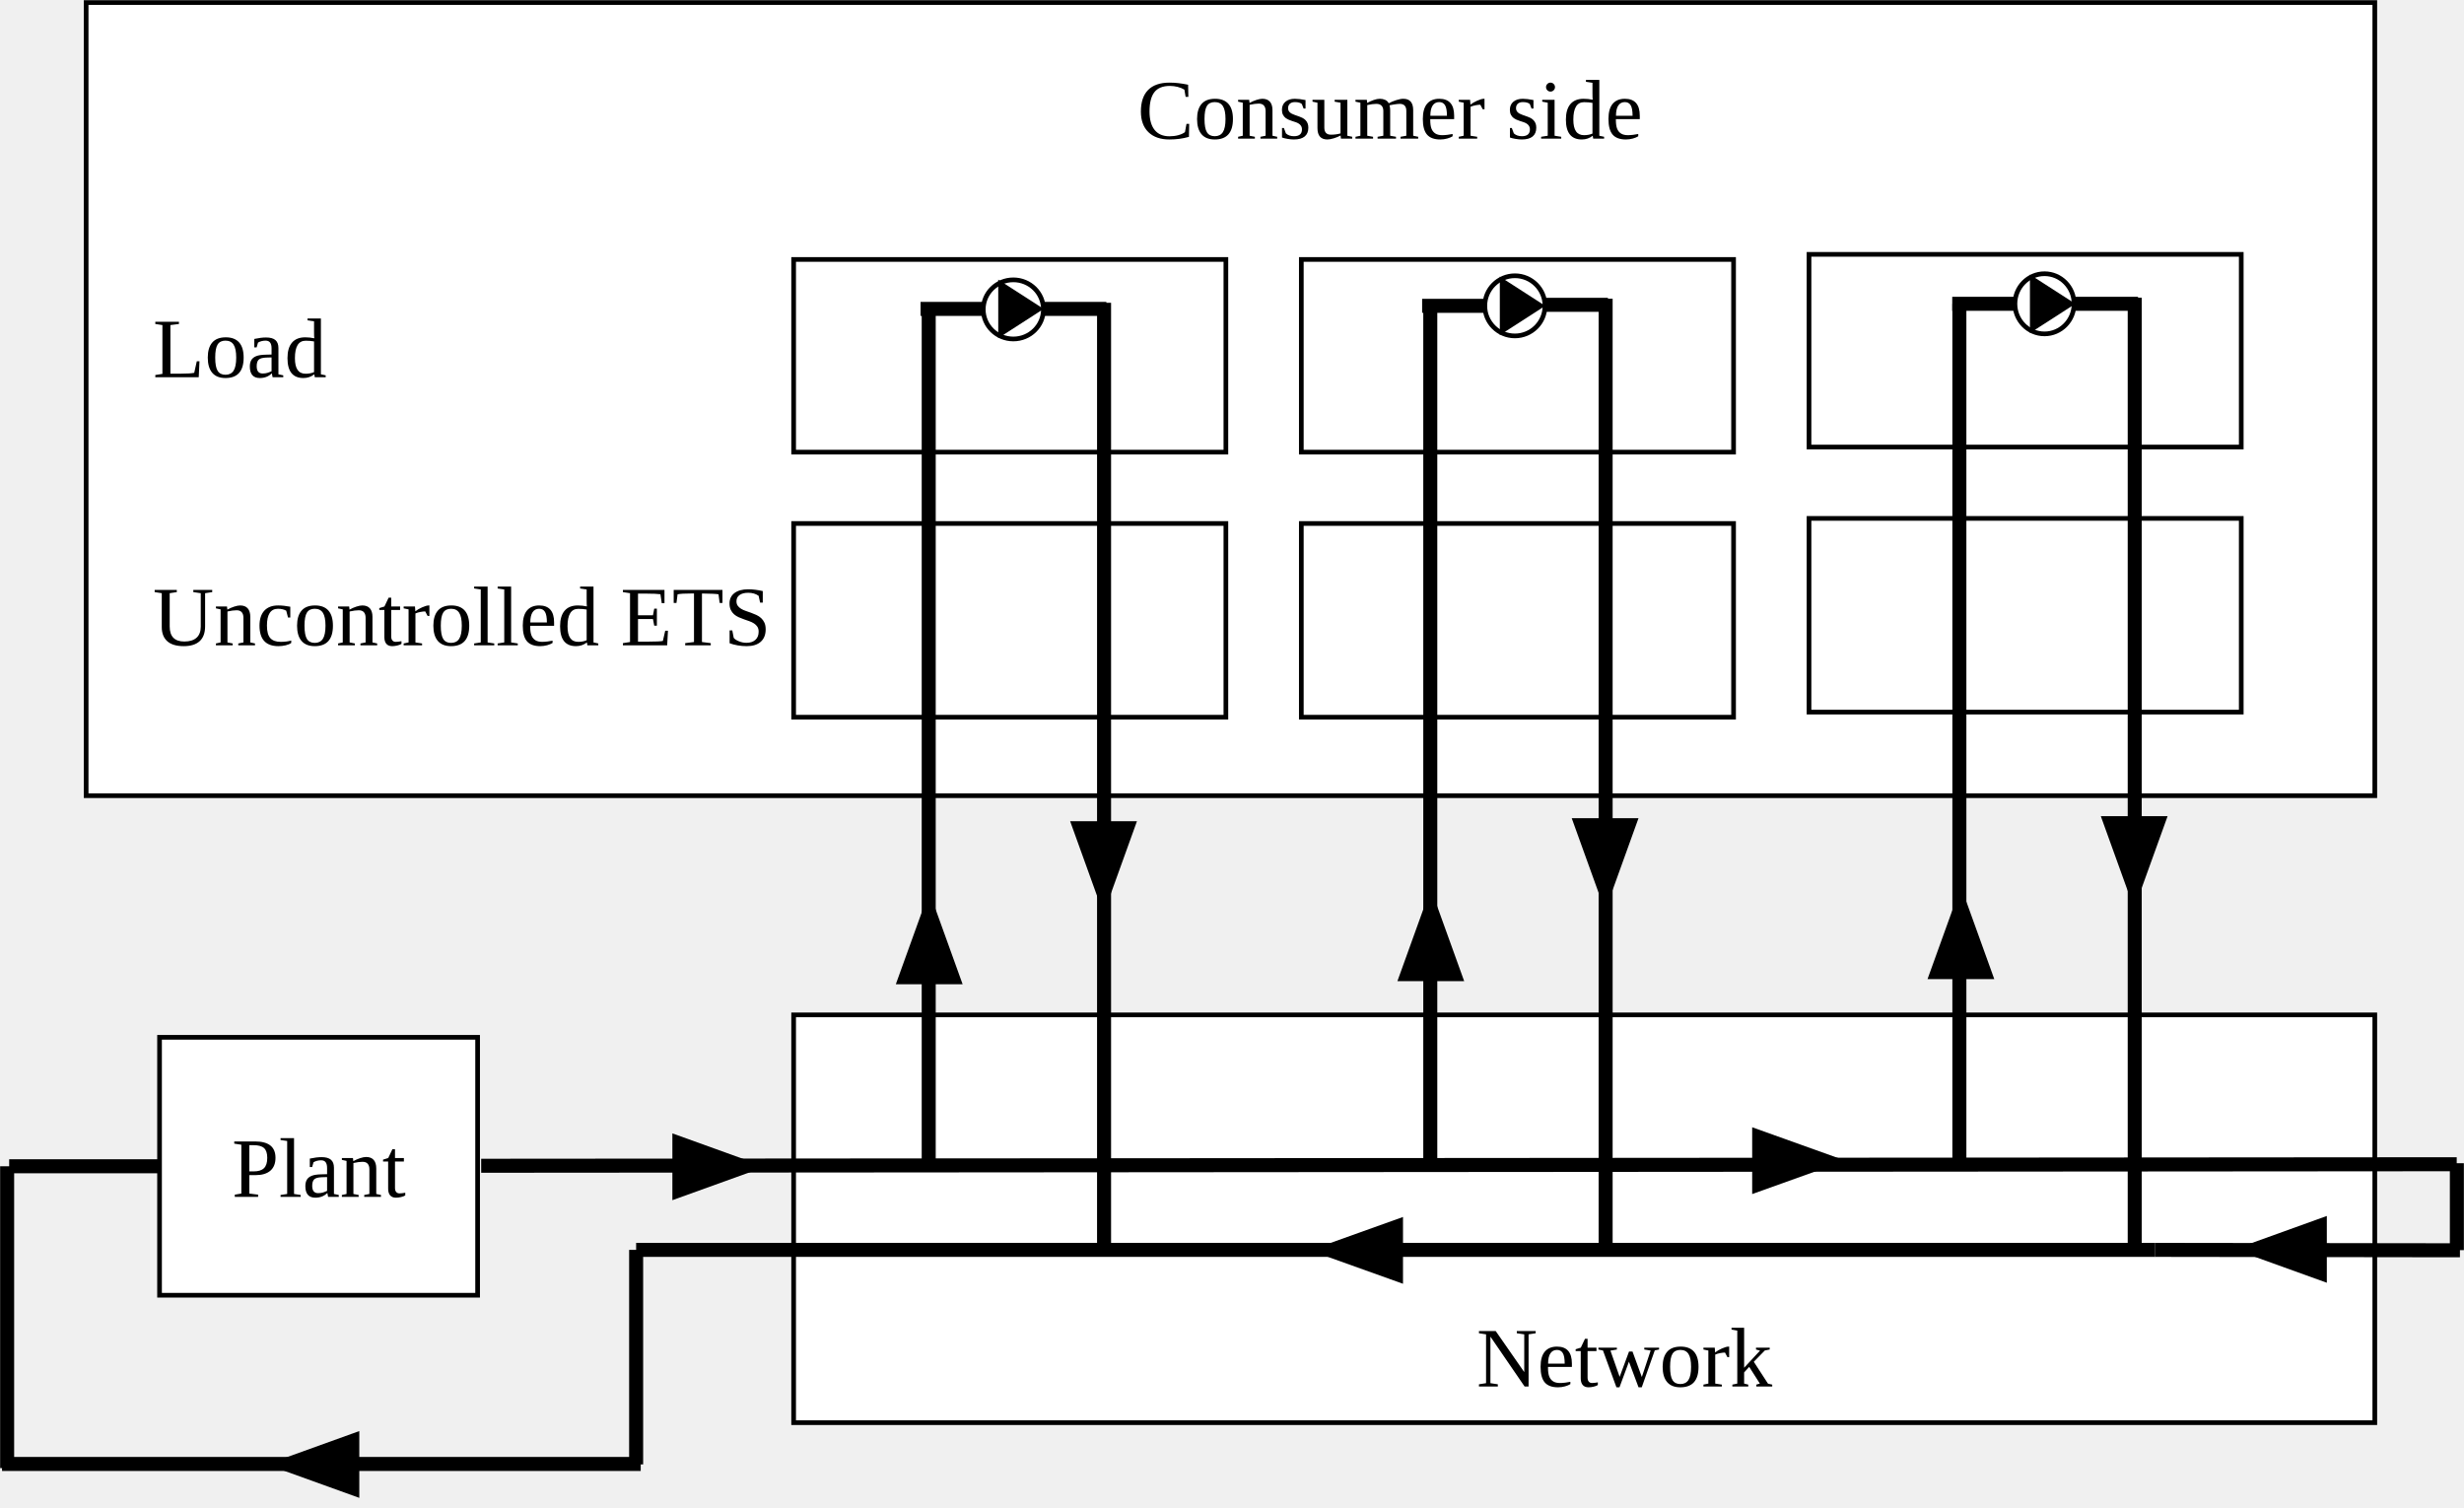
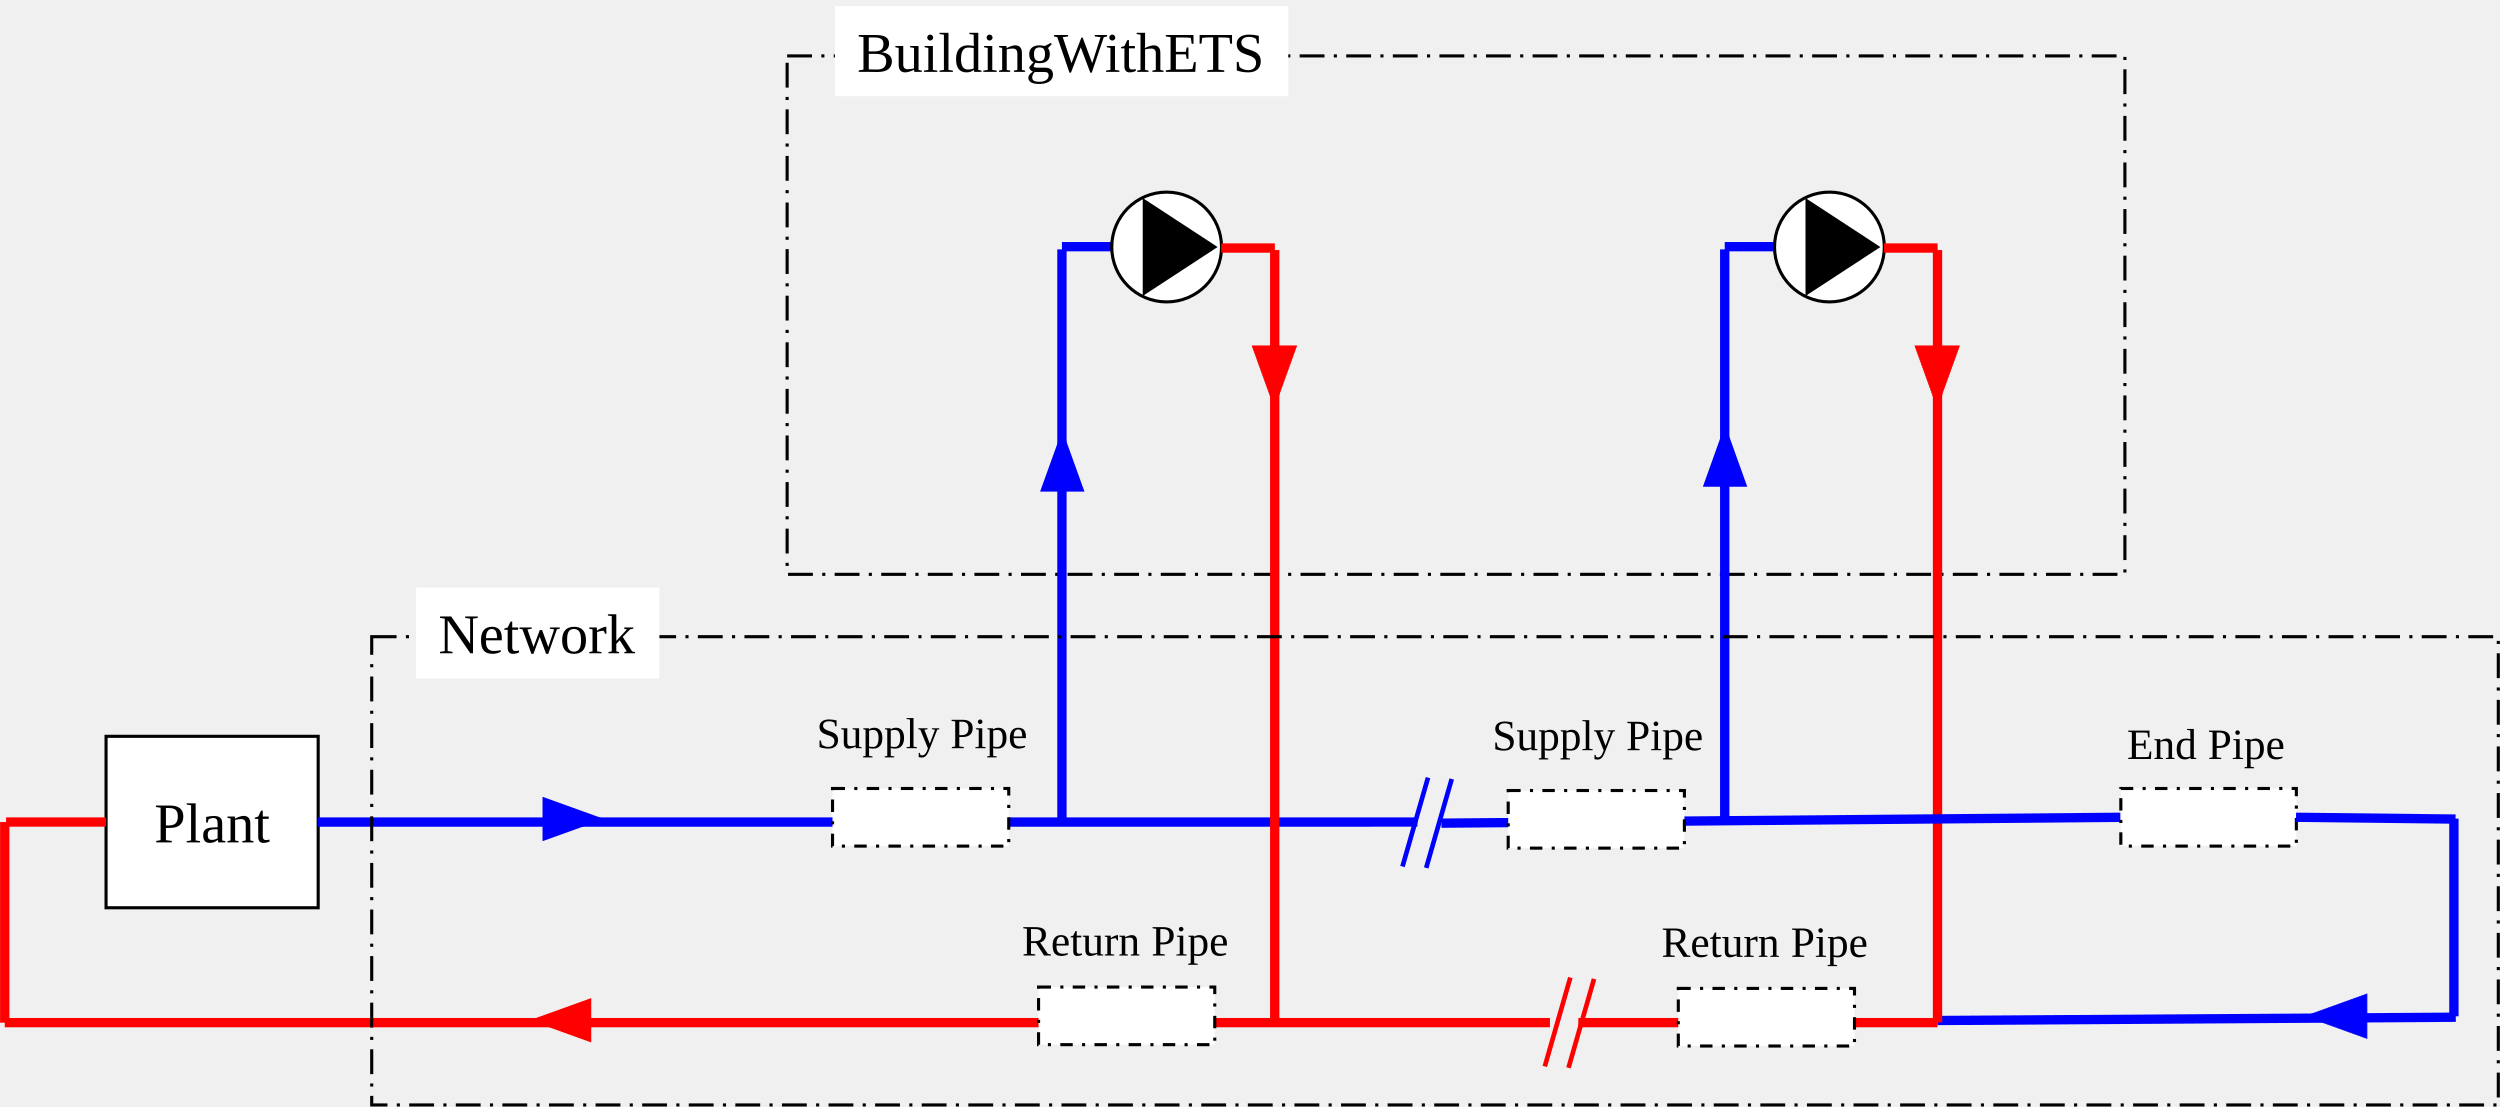
- <svg xmlns="http://www.w3.org/2000/svg" width="2417" height="1479" overflow="hidden">
+ <svg xmlns="http://www.w3.org/2000/svg" width="3689" height="1633" overflow="hidden">
  <defs>
    <clipPath id="clip0">
-       <rect x="399" y="243" width="2417" height="1479" />
+       <rect x="222" y="565" width="3689" height="1633" />
    </clipPath>
    <clipPath id="clip1">
-       <rect x="1028" y="1345" width="153" height="85" />
+       <rect x="992" y="1731" width="152" height="86" />
    </clipPath>
    <clipPath id="clip2">
-       <rect x="1028" y="1345" width="153" height="85" />
+       <rect x="992" y="1731" width="152" height="86" />
    </clipPath>
    <clipPath id="clip3">
-       <rect x="1028" y="1345" width="153" height="85" />
+       <rect x="992" y="1731" width="152" height="86" />
    </clipPath>
    <clipPath id="clip4">
-       <rect x="1268" y="1086" width="86" height="153" />
+       <rect x="1747" y="1168" width="86" height="153" />
    </clipPath>
    <clipPath id="clip5">
-       <rect x="1268" y="1087" width="85" height="152" />
+       <rect x="1747" y="1169" width="85" height="152" />
    </clipPath>
    <clipPath id="clip6">
-       <rect x="1268" y="1087" width="85" height="152" />
+       <rect x="1747" y="1169" width="85" height="152" />
    </clipPath>
    <clipPath id="clip7">
-       <rect x="1438" y="1017" width="86" height="154" />
+       <rect x="2060" y="1044" width="86" height="153" />
    </clipPath>
    <clipPath id="clip8">
-       <rect x="1438" y="1017" width="86" height="154" />
+       <rect x="2060" y="1044" width="86" height="153" />
    </clipPath>
    <clipPath id="clip9">
-       <rect x="1438" y="1017" width="86" height="154" />
+       <rect x="2060" y="1044" width="86" height="153" />
    </clipPath>
    <clipPath id="clip10">
-       <rect x="2086" y="1338" width="154" height="87" />
+       <rect x="3592" y="2021" width="154" height="86" />
    </clipPath>
    <clipPath id="clip11">
-       <rect x="2086" y="1338" width="154" height="87" />
+       <rect x="3592" y="2021" width="154" height="86" />
    </clipPath>
    <clipPath id="clip12">
-       <rect x="2086" y="1338" width="154" height="87" />
+       <rect x="3592" y="2021" width="154" height="86" />
    </clipPath>
    <clipPath id="clip13">
-       <rect x="1653" y="1426" width="154" height="87" />
+       <rect x="973" y="2028" width="153" height="86" />
    </clipPath>
    <clipPath id="clip14">
-       <rect x="1653" y="1426" width="154" height="87" />
+       <rect x="973" y="2028" width="153" height="86" />
    </clipPath>
    <clipPath id="clip15">
-       <rect x="1653" y="1426" width="154" height="87" />
+       <rect x="973" y="2028" width="153" height="86" />
    </clipPath>
    <clipPath id="clip16">
-       <rect x="2559" y="1425" width="153" height="87" />
+       <rect x="2724" y="1160" width="87" height="155" />
    </clipPath>
    <clipPath id="clip17">
-       <rect x="2559" y="1425" width="153" height="87" />
+       <rect x="2725" y="1161" width="85" height="153" />
    </clipPath>
    <clipPath id="clip18">
-       <rect x="2559" y="1425" width="153" height="87" />
+       <rect x="2725" y="1161" width="85" height="153" />
    </clipPath>
    <clipPath id="clip19">
-       <rect x="630" y="1636" width="153" height="86" />
+       <rect x="3038" y="1044" width="86" height="153" />
    </clipPath>
    <clipPath id="clip20">
-       <rect x="630" y="1636" width="153" height="86" />
+       <rect x="3038" y="1044" width="86" height="153" />
    </clipPath>
    <clipPath id="clip21">
-       <rect x="630" y="1636" width="153" height="86" />
-     </clipPath>
-     <clipPath id="clip22">
-       <rect x="1760" y="1083" width="85" height="154" />
-     </clipPath>
-     <clipPath id="clip23">
-       <rect x="1760" y="1084" width="85" height="152" />
-     </clipPath>
-     <clipPath id="clip24">
-       <rect x="1760" y="1084" width="85" height="152" />
-     </clipPath>
-     <clipPath id="clip25">
-       <rect x="1930" y="1015" width="87" height="153" />
-     </clipPath>
-     <clipPath id="clip26">
-       <rect x="1930" y="1015" width="87" height="153" />
-     </clipPath>
-     <clipPath id="clip27">
-       <rect x="1930" y="1015" width="87" height="153" />
-     </clipPath>
-     <clipPath id="clip28">
-       <rect x="2280" y="1081" width="86" height="153" />
-     </clipPath>
-     <clipPath id="clip29">
-       <rect x="2280" y="1082" width="85" height="152" />
-     </clipPath>
-     <clipPath id="clip30">
-       <rect x="2280" y="1082" width="85" height="152" />
-     </clipPath>
-     <clipPath id="clip31">
-       <rect x="2449" y="1013" width="87" height="152" />
-     </clipPath>
-     <clipPath id="clip32">
-       <rect x="2449" y="1013" width="87" height="152" />
-     </clipPath>
-     <clipPath id="clip33">
-       <rect x="2449" y="1013" width="87" height="152" />
+       <rect x="3038" y="1044" width="86" height="153" />
    </clipPath>
  </defs>
-   <g clip-path="url(#clip0)" transform="translate(-399 -243)">
+   <g clip-path="url(#clip0)" transform="translate(-222 -565)">
    <g clip-path="url(#clip1)">
      <g clip-path="url(#clip2)">
        <g clip-path="url(#clip3)">
-           <path d="M17.088 9.74 67.911 42.5 17.088 75.26Z" transform="matrix(1.78824 0 0 1 1028 1345)" />
+           <path d="M17.088 9.74 67.911 42.5 17.088 75.26Z" fill="#0000FF" transform="matrix(1.78824 0 0 1 992 1731)" />
        </g>
      </g>
    </g>
-     <rect x="483.5" y="245.5" width="2245" height="778" stroke="#000000" stroke-width="4.583" stroke-miterlimit="8" fill="#FFFFFF" />
-     <rect x="555.5" y="1260.5" width="312" height="253" stroke="#000000" stroke-width="4.583" stroke-miterlimit="8" fill="#FFFFFF" />
-     <text font-family="Times New Roman,Times New Roman_MSFontService,sans-serif" font-weight="400" font-size="83" transform="matrix(1 0 0 1 626.391 1417)">Plant</text>
-     <rect x="1177.5" y="1238.5" width="1551" height="400" stroke="#000000" stroke-width="4.583" stroke-miterlimit="8" fill="#FFFFFF" />
-     <rect x="1177.5" y="756.5" width="424" height="190" stroke="#000000" stroke-width="4.583" stroke-miterlimit="8" fill="#FFFFFF" />
-     <path d="M401 1679 1027.5 1679" stroke="#000000" stroke-width="13.75" stroke-miterlimit="8" fill="none" fill-rule="evenodd" />
-     <path d="M0 0 1937.86 1.497" stroke="#000000" stroke-width="13.75" stroke-miterlimit="8" fill="none" fill-rule="evenodd" transform="matrix(-1 0 0 1 2808.86 1385)" />
-     <path d="M1023 1469 2513.05 1469" stroke="#000000" stroke-width="13.75" stroke-miterlimit="8" fill="none" fill-rule="evenodd" />
-     <path d="M0 0 0 210.439" stroke="#000000" stroke-width="13.75" stroke-miterlimit="8" fill="none" fill-rule="evenodd" transform="matrix(1 0 0 -1 1023 1679.44)" />
-     <path d="M406 1387 406 1683.08" stroke="#000000" stroke-width="13.75" stroke-miterlimit="8" fill="none" fill-rule="evenodd" />
-     <path d="M408 1387 555.381 1387" stroke="#000000" stroke-width="13.75" stroke-miterlimit="8" fill="none" fill-rule="evenodd" />
-     <path d="M2812.02 1469.41 2513 1469" stroke="#000000" stroke-width="13.75" stroke-miterlimit="8" fill="none" fill-rule="evenodd" />
-     <path d="M0 0 0 85.266" stroke="#000000" stroke-width="13.75" stroke-miterlimit="8" fill="none" fill-rule="evenodd" transform="matrix(1 0 0 -1 2809 1469.27)" />
-     <text font-family="Times New Roman,Times New Roman_MSFontService,sans-serif" font-weight="400" font-size="83" transform="matrix(1 0 0 1 1847.36 1603)">N<tspan font-size="83" x="59.583" y="0">etwork</tspan>
-     </text>
-     <rect x="1177.5" y="497.5" width="424" height="189" stroke="#000000" stroke-width="4.583" stroke-miterlimit="8" fill="#FFFFFF" />
-     <rect x="1675.5" y="756.5" width="424" height="190" stroke="#000000" stroke-width="4.583" stroke-miterlimit="8" fill="#FFFFFF" />
-     <rect x="1675.5" y="497.5" width="424" height="189" stroke="#000000" stroke-width="4.583" stroke-miterlimit="8" fill="#FFFFFF" />
-     <rect x="2173.5" y="751.5" width="424" height="190" stroke="#000000" stroke-width="4.583" stroke-miterlimit="8" fill="#FFFFFF" />
-     <rect x="2173.5" y="492.5" width="424" height="189" stroke="#000000" stroke-width="4.583" stroke-miterlimit="8" fill="#FFFFFF" />
-     <text font-family="Times New Roman,Times New Roman_MSFontService,sans-serif" font-weight="400" font-size="83" transform="matrix(1 0 0 1 548.957 876)">Uncontrolled ETS<tspan font-size="83" x="0" y="-263">Load</tspan>
-       <tspan font-size="83" x="965.761" y="-497">Consumer side</tspan>
-     </text>
+     <rect x="378.5" y="1651.5" width="313" height="253" stroke="#000000" stroke-width="4.583" stroke-miterlimit="8" fill="#FFFFFF" />
+     <text font-family="Times New Roman,Times New Roman_MSFontService,sans-serif" font-weight="400" font-size="83" transform="matrix(1 0 0 1 449.653 1808)">Plant</text>
+     <rect x="1383.5" y="647.5" width="1974" height="765" stroke="#000000" stroke-width="4.583" stroke-miterlimit="8" stroke-dasharray="36.667 13.75 4.583 13.75" fill="none" />
+     <path d="M229 2074 2509.08 2074" stroke="#FF0000" stroke-width="13.75" stroke-miterlimit="8" fill="none" fill-rule="evenodd" />
+     <path d="M0 0 1622.5 0.032" stroke="#0000FF" stroke-width="13.75" stroke-miterlimit="8" fill="none" fill-rule="evenodd" transform="matrix(-1 0 0 1 2313.5 1778)" />
+     <path d="M2551 2074 3080.94 2074" stroke="#FF0000" stroke-width="13.75" stroke-miterlimit="8" fill="none" fill-rule="evenodd" />
+     <path d="M229 1778 229 2074.08" stroke="#FF0000" stroke-width="13.75" stroke-miterlimit="8" fill="none" fill-rule="evenodd" />
+     <path d="M231 1778 378.381 1778" stroke="#FF0000" stroke-width="13.75" stroke-miterlimit="8" fill="none" fill-rule="evenodd" />
+     <path d="M0 0 764.772 4.851" stroke="#0000FF" stroke-width="13.75" stroke-miterlimit="8" fill="none" fill-rule="evenodd" transform="matrix(-1 0 0 1 3845.77 2066)" />
+     <path d="M0 0 0 291.697" stroke="#0000FF" stroke-width="13.75" stroke-miterlimit="8" fill="none" fill-rule="evenodd" transform="matrix(1 0 0 -1 3843 2064.7)" />
+     <rect x="1454" y="574" width="669" height="133" fill="#FFFFFF" />
+     <text font-family="Times New Roman,Times New Roman_MSFontService,sans-serif" font-weight="400" font-size="83" transform="matrix(1 0 0 1 1486.77 671)">BuildingWithETS</text>
    <g clip-path="url(#clip4)">
      <g clip-path="url(#clip5)">
        <g clip-path="url(#clip6)">
-           <path d="M17.088 9.74 67.911 42.5 17.088 75.26Z" transform="matrix(-3.28494e-16 -1.78824 1 -1.83697e-16 1268 1239)" />
+           <path d="M17.088 9.74 67.911 42.5 17.088 75.26Z" fill="#0000FF" transform="matrix(-3.28494e-16 -1.78824 1 -1.83697e-16 1747 1321)" />
        </g>
      </g>
    </g>
    <g clip-path="url(#clip7)">
      <g clip-path="url(#clip8)">
        <g clip-path="url(#clip9)">
-           <path d="M17.088 9.74 67.911 42.5 17.088 75.26Z" transform="matrix(1.09498e-16 1.78824 -1 6.12323e-17 1524 1018)" />
+           <path d="M17.088 9.74 67.911 42.5 17.088 75.26Z" stroke="#FF0000" stroke-width="0.885" fill="#FF0000" transform="matrix(1.09498e-16 1.78824 -1 6.12323e-17 2145 1045)" />
        </g>
      </g>
    </g>
    <g clip-path="url(#clip10)">
      <g clip-path="url(#clip11)">
        <g clip-path="url(#clip12)">
-           <path d="M17.089 9.74 67.912 42.5 17.089 75.261Z" transform="matrix(1.79999 0 0 1 2087 1339)" />
+           <path d="M17.088 9.74 67.911 42.5 17.088 75.26Z" stroke="#0000FF" stroke-width="0.885" fill="#0000FF" transform="matrix(-1.78824 2.18996e-16 -1.22465e-16 -1 3745 2107)" />
        </g>
      </g>
    </g>
    <g clip-path="url(#clip13)">
      <g clip-path="url(#clip14)">
        <g clip-path="url(#clip15)">
-           <path d="M17.089 9.74 67.912 42.5 17.089 75.261Z" transform="matrix(-1.79999 2.20436e-16 -1.22465e-16 -1 1806 1512)" />
+           <path d="M17.088 9.74 67.911 42.5 17.088 75.26Z" fill="#FF0000" transform="matrix(-1.78824 2.18996e-16 -1.22465e-16 -1 1125 2113)" />
        </g>
      </g>
    </g>
+     <path d="M1789 933 1789 1773.84" stroke="#0000FF" stroke-width="13.75" stroke-miterlimit="8" fill="none" fill-rule="evenodd" />
+     <path d="M0 0 0 1139.71" stroke="#FF0000" stroke-width="13.75" stroke-miterlimit="8" fill="none" fill-rule="evenodd" transform="matrix(1 0 0 -1 2103 2073.71)" />
+     <rect x="1450.5" y="1728.5" width="260" height="85" stroke="#000000" stroke-width="4.583" stroke-miterlimit="8" stroke-dasharray="18.333 13.75 4.583 13.75" fill="#FFFFFF" />
+     <path d="M1789 929 1862.27 929.001" stroke="#0000FF" stroke-width="13.75" stroke-miterlimit="8" fill="none" fill-rule="evenodd" />
+     <path d="M1862.5 929.5C1862.5 884.765 1898.76 848.5 1943.5 848.5 1988.23 848.5 2024.5 884.765 2024.5 929.5 2024.5 974.235 1988.23 1010.5 1943.5 1010.5 1898.76 1010.5 1862.5 974.235 1862.5 929.5Z" stroke="#000000" stroke-width="4.583" stroke-miterlimit="8" fill="#FFFFFF" fill-rule="evenodd" />
+     <path d="M1910.5 861.5 2014.5 929.5 1910.5 997.5Z" stroke="#000000" stroke-width="4.583" stroke-miterlimit="8" fill-rule="evenodd" />
+     <path d="M2024 931 2103.14 931" stroke="#FF0000" stroke-width="13.75" stroke-miterlimit="8" fill="none" fill-rule="evenodd" />
    <g clip-path="url(#clip16)">
      <g clip-path="url(#clip17)">
        <g clip-path="url(#clip18)">
-           <path d="M17.089 9.74 67.912 42.5 17.089 75.261Z" transform="matrix(-1.78823 2.18995e-16 -1.22465e-16 -1 2712 1511)" />
+           <path d="M17.089 9.74 67.912 42.5 17.089 75.261Z" fill="#0000FF" transform="matrix(-3.30654e-16 -1.8 1 -1.83697e-16 2725 1314)" />
        </g>
      </g>
    </g>
    <g clip-path="url(#clip19)">
      <g clip-path="url(#clip20)">
        <g clip-path="url(#clip21)">
-           <path d="M17.088 9.74 67.911 42.5 17.088 75.26Z" transform="matrix(-1.78824 2.18996e-16 -1.22465e-16 -1 782 1722)" />
+           <path d="M17.088 9.74 67.911 42.5 17.088 75.26Z" stroke="#FF0000" stroke-width="0.885" fill="#FF0000" transform="matrix(1.09498e-16 1.78824 -1 6.12323e-17 3123 1045)" />
        </g>
      </g>
    </g>
-     <path d="M1310 546 1310 1386.84" stroke="#000000" stroke-width="13.75" stroke-miterlimit="8" fill="none" fill-rule="evenodd" />
-     <path d="M1363.5 546.5C1363.5 530.484 1376.71 517.5 1393 517.5 1409.29 517.5 1422.5 530.484 1422.5 546.5 1422.5 562.516 1409.29 575.5 1393 575.5 1376.71 575.5 1363.5 562.516 1363.5 546.5Z" stroke="#000000" stroke-width="4.583" stroke-miterlimit="8" fill="#FFFFFF" fill-rule="evenodd" />
-     <path d="M1380.5 521.5 1418.5 546 1380.5 570.5Z" stroke="#000000" stroke-width="4.583" stroke-miterlimit="8" fill-rule="evenodd" />
-     <path d="M1363.27 546 1302 546" stroke="#000000" stroke-width="13.75" stroke-miterlimit="8" fill="none" fill-rule="evenodd" />
-     <path d="M1484.27 546 1423 546" stroke="#000000" stroke-width="13.75" stroke-miterlimit="8" fill="none" fill-rule="evenodd" />
-     <path d="M0 0 0 929.271" stroke="#000000" stroke-width="13.75" stroke-miterlimit="8" fill="none" fill-rule="evenodd" transform="matrix(1 0 0 -1 1482 1469.27)" />
-     <g clip-path="url(#clip22)">
-       <g clip-path="url(#clip23)">
-         <g clip-path="url(#clip24)">
-           <path d="M17.088 9.74 67.911 42.5 17.088 75.26Z" transform="matrix(-3.28495e-16 -1.78824 1 -1.83697e-16 1760 1236)" />
-         </g>
-       </g>
-     </g>
-     <g clip-path="url(#clip25)">
-       <g clip-path="url(#clip26)">
-         <g clip-path="url(#clip27)">
-           <path d="M17.089 9.74 67.912 42.5 17.089 75.261Z" transform="matrix(1.09497e-16 1.78823 -1 6.12323e-17 2016 1015)" />
-         </g>
-       </g>
-     </g>
-     <path d="M1802 543 1802 1383.84" stroke="#000000" stroke-width="13.75" stroke-miterlimit="8" fill="none" fill-rule="evenodd" />
-     <path d="M1855.5 543C1855.5 526.708 1868.71 513.5 1885 513.5 1901.29 513.5 1914.5 526.708 1914.5 543 1914.5 559.292 1901.29 572.5 1885 572.5 1868.71 572.5 1855.5 559.292 1855.5 543Z" stroke="#000000" stroke-width="4.583" stroke-miterlimit="8" fill="#FFFFFF" fill-rule="evenodd" />
-     <path d="M1872.5 518.5 1910.5 543 1872.5 567.5Z" stroke="#000000" stroke-width="4.583" stroke-miterlimit="8" fill-rule="evenodd" />
-     <path d="M1855.27 543 1794 543" stroke="#000000" stroke-width="13.75" stroke-miterlimit="8" fill="none" fill-rule="evenodd" />
-     <path d="M1976.27 542 1915 542" stroke="#000000" stroke-width="13.75" stroke-miterlimit="8" fill="none" fill-rule="evenodd" />
-     <path d="M0 0 0 929.271" stroke="#000000" stroke-width="13.75" stroke-miterlimit="8" fill="none" fill-rule="evenodd" transform="matrix(1 0 0 -1 1974 1465.27)" />
-     <g clip-path="url(#clip28)">
-       <g clip-path="url(#clip29)">
-         <g clip-path="url(#clip30)">
-           <path d="M17.088 9.74 67.911 42.5 17.088 75.26Z" transform="matrix(-3.28494e-16 -1.78824 1 -1.83697e-16 2280 1234)" />
-         </g>
-       </g>
-     </g>
-     <g clip-path="url(#clip31)">
-       <g clip-path="url(#clip32)">
-         <g clip-path="url(#clip33)">
-           <path d="M17.089 9.74 67.912 42.5 17.089 75.261Z" transform="matrix(1.09497e-16 1.78823 -1 6.12323e-17 2535 1013)" />
-         </g>
-       </g>
-     </g>
-     <path d="M2321 541 2321 1381.84" stroke="#000000" stroke-width="13.75" stroke-miterlimit="8" fill="none" fill-rule="evenodd" />
-     <path d="M2375.5 541C2375.5 524.708 2388.48 511.5 2404.5 511.5 2420.52 511.5 2433.5 524.708 2433.5 541 2433.5 557.292 2420.52 570.5 2404.5 570.5 2388.48 570.5 2375.5 557.292 2375.5 541Z" stroke="#000000" stroke-width="4.583" stroke-miterlimit="8" fill="#FFFFFF" fill-rule="evenodd" />
-     <path d="M2392.5 516.5 2430.5 541 2392.5 565.5Z" stroke="#000000" stroke-width="4.583" stroke-miterlimit="8" fill-rule="evenodd" />
-     <path d="M2375.27 541 2314 541" stroke="#000000" stroke-width="13.75" stroke-miterlimit="8" fill="none" fill-rule="evenodd" />
-     <path d="M2496.27 541 2435 541" stroke="#000000" stroke-width="13.75" stroke-miterlimit="8" fill="none" fill-rule="evenodd" />
-     <path d="M0 0 0 929.271" stroke="#000000" stroke-width="13.75" stroke-miterlimit="8" fill="none" fill-rule="evenodd" transform="matrix(1 0 0 -1 2493 1464.27)" />
+     <path d="M2767 933 2767 1773.84" stroke="#0000FF" stroke-width="13.75" stroke-miterlimit="8" fill="none" fill-rule="evenodd" />
+     <path d="M0 0 0 1139.71" stroke="#FF0000" stroke-width="13.75" stroke-miterlimit="8" fill="none" fill-rule="evenodd" transform="matrix(1 0 0 -1 3081 2073.71)" />
+     <path d="M2767 929 2840.27 929.001" stroke="#0000FF" stroke-width="13.75" stroke-miterlimit="8" fill="none" fill-rule="evenodd" />
+     <path d="M2840.5 929.5C2840.5 884.765 2876.76 848.5 2921.5 848.5 2966.24 848.5 3002.5 884.765 3002.5 929.5 3002.5 974.235 2966.24 1010.5 2921.5 1010.5 2876.76 1010.5 2840.5 974.235 2840.5 929.5Z" stroke="#000000" stroke-width="4.583" stroke-miterlimit="8" fill="#FFFFFF" fill-rule="evenodd" />
+     <path d="M2888.5 861.5 2992.5 929.5 2888.5 997.5Z" stroke="#000000" stroke-width="4.583" stroke-miterlimit="8" fill-rule="evenodd" />
+     <path d="M3002 931 3081.14 931" stroke="#FF0000" stroke-width="13.75" stroke-miterlimit="8" fill="none" fill-rule="evenodd" />
+     <path d="M0 0 37.671 131.153" stroke="#0000FF" stroke-width="6.875" stroke-miterlimit="8" fill="none" fill-rule="evenodd" transform="matrix(-1 0 0 1 2329.17 1712.5)" />
+     <path d="M0 0 37.671 131.153" stroke="#0000FF" stroke-width="6.875" stroke-miterlimit="8" fill="none" fill-rule="evenodd" transform="matrix(-1 0 0 1 2364.17 1714.5)" />
+     <path d="M0 0 1001.88 8.663" stroke="#0000FF" stroke-width="13.75" stroke-miterlimit="8" fill="none" fill-rule="evenodd" transform="matrix(-1 0 0 1 3350.88 1771)" />
+     <text font-family="Times New Roman,Times New Roman_MSFontService,sans-serif" font-weight="400" font-size="64" transform="matrix(1 0 0 1 1426.98 1669)">S<tspan font-size="64" x="35.521" y="0">upply Pipe</tspan>
+     </text>
+     <rect x="3351.5" y="1728.5" width="259" height="85" stroke="#000000" stroke-width="4.583" stroke-miterlimit="8" stroke-dasharray="18.333 13.75 4.583 13.75" fill="#FFFFFF" />
+     <text font-family="Times New Roman,Times New Roman_MSFontService,sans-serif" font-weight="400" font-size="64" transform="matrix(1 0 0 1 3360.54 1685)">End<tspan font-size="64" x="119.167" y="0">Pipe</tspan>
+     </text>
+     <path d="M3845.41 1773.63 3610 1771" stroke="#0000FF" stroke-width="13.75" stroke-miterlimit="8" fill="none" fill-rule="evenodd" />
+     <rect x="2698.5" y="2023.5" width="260" height="85" stroke="#000000" stroke-width="4.583" stroke-miterlimit="8" stroke-dasharray="18.333 13.75 4.583 13.75" fill="#FFFFFF" />
+     <path d="M0 0 37.671 131.153" stroke="#FF0000" stroke-width="6.875" stroke-miterlimit="8" fill="none" fill-rule="evenodd" transform="matrix(-1 0 0 1 2539.17 2007.5)" />
+     <path d="M0 0 37.671 131.153" stroke="#FF0000" stroke-width="6.875" stroke-miterlimit="8" fill="none" fill-rule="evenodd" transform="matrix(-1 0 0 1 2574.17 2009.5)" />
+     <text font-family="Times New Roman,Times New Roman_MSFontService,sans-serif" font-weight="400" font-size="64" transform="matrix(1 0 0 1 2673.68 1977)">Return<tspan font-size="64" x="190.781" y="0">Pipe</tspan>
+     </text>
+     <rect x="770.5" y="1504.5" width="3138" height="691" stroke="#000000" stroke-width="4.583" stroke-miterlimit="8" stroke-dasharray="36.667 13.75 4.583 13.75" fill="none" />
+     <rect x="836" y="1432" width="359" height="134" fill="#FFFFFF" />
+     <text font-family="Times New Roman,Times New Roman_MSFontService,sans-serif" font-weight="400" font-size="83" transform="matrix(1 0 0 1 868.915 1529)">N<tspan font-size="83" x="59.583" y="0">etwork</tspan>
+     </text>
+     <rect x="2447.5" y="1731.5" width="260" height="85" stroke="#000000" stroke-width="4.583" stroke-miterlimit="8" stroke-dasharray="18.333 13.75 4.583 13.75" fill="#FFFFFF" />
+     <text font-family="Times New Roman,Times New Roman_MSFontService,sans-serif" font-weight="400" font-size="64" transform="matrix(1 0 0 1 2424.13 1672)">S<tspan font-size="64" x="35.521" y="0">upply Pipe</tspan>
+     </text>
+     <rect x="1754.5" y="2021.5" width="260" height="85" stroke="#000000" stroke-width="4.583" stroke-miterlimit="8" stroke-dasharray="18.333 13.75 4.583 13.75" fill="#FFFFFF" />
+     <text font-family="Times New Roman,Times New Roman_MSFontService,sans-serif" font-weight="400" font-size="64" transform="matrix(1 0 0 1 1730.09 1975)">Return<tspan font-size="64" x="190.781" y="0">Pipe</tspan>
+     </text>
  </g>
</svg>
